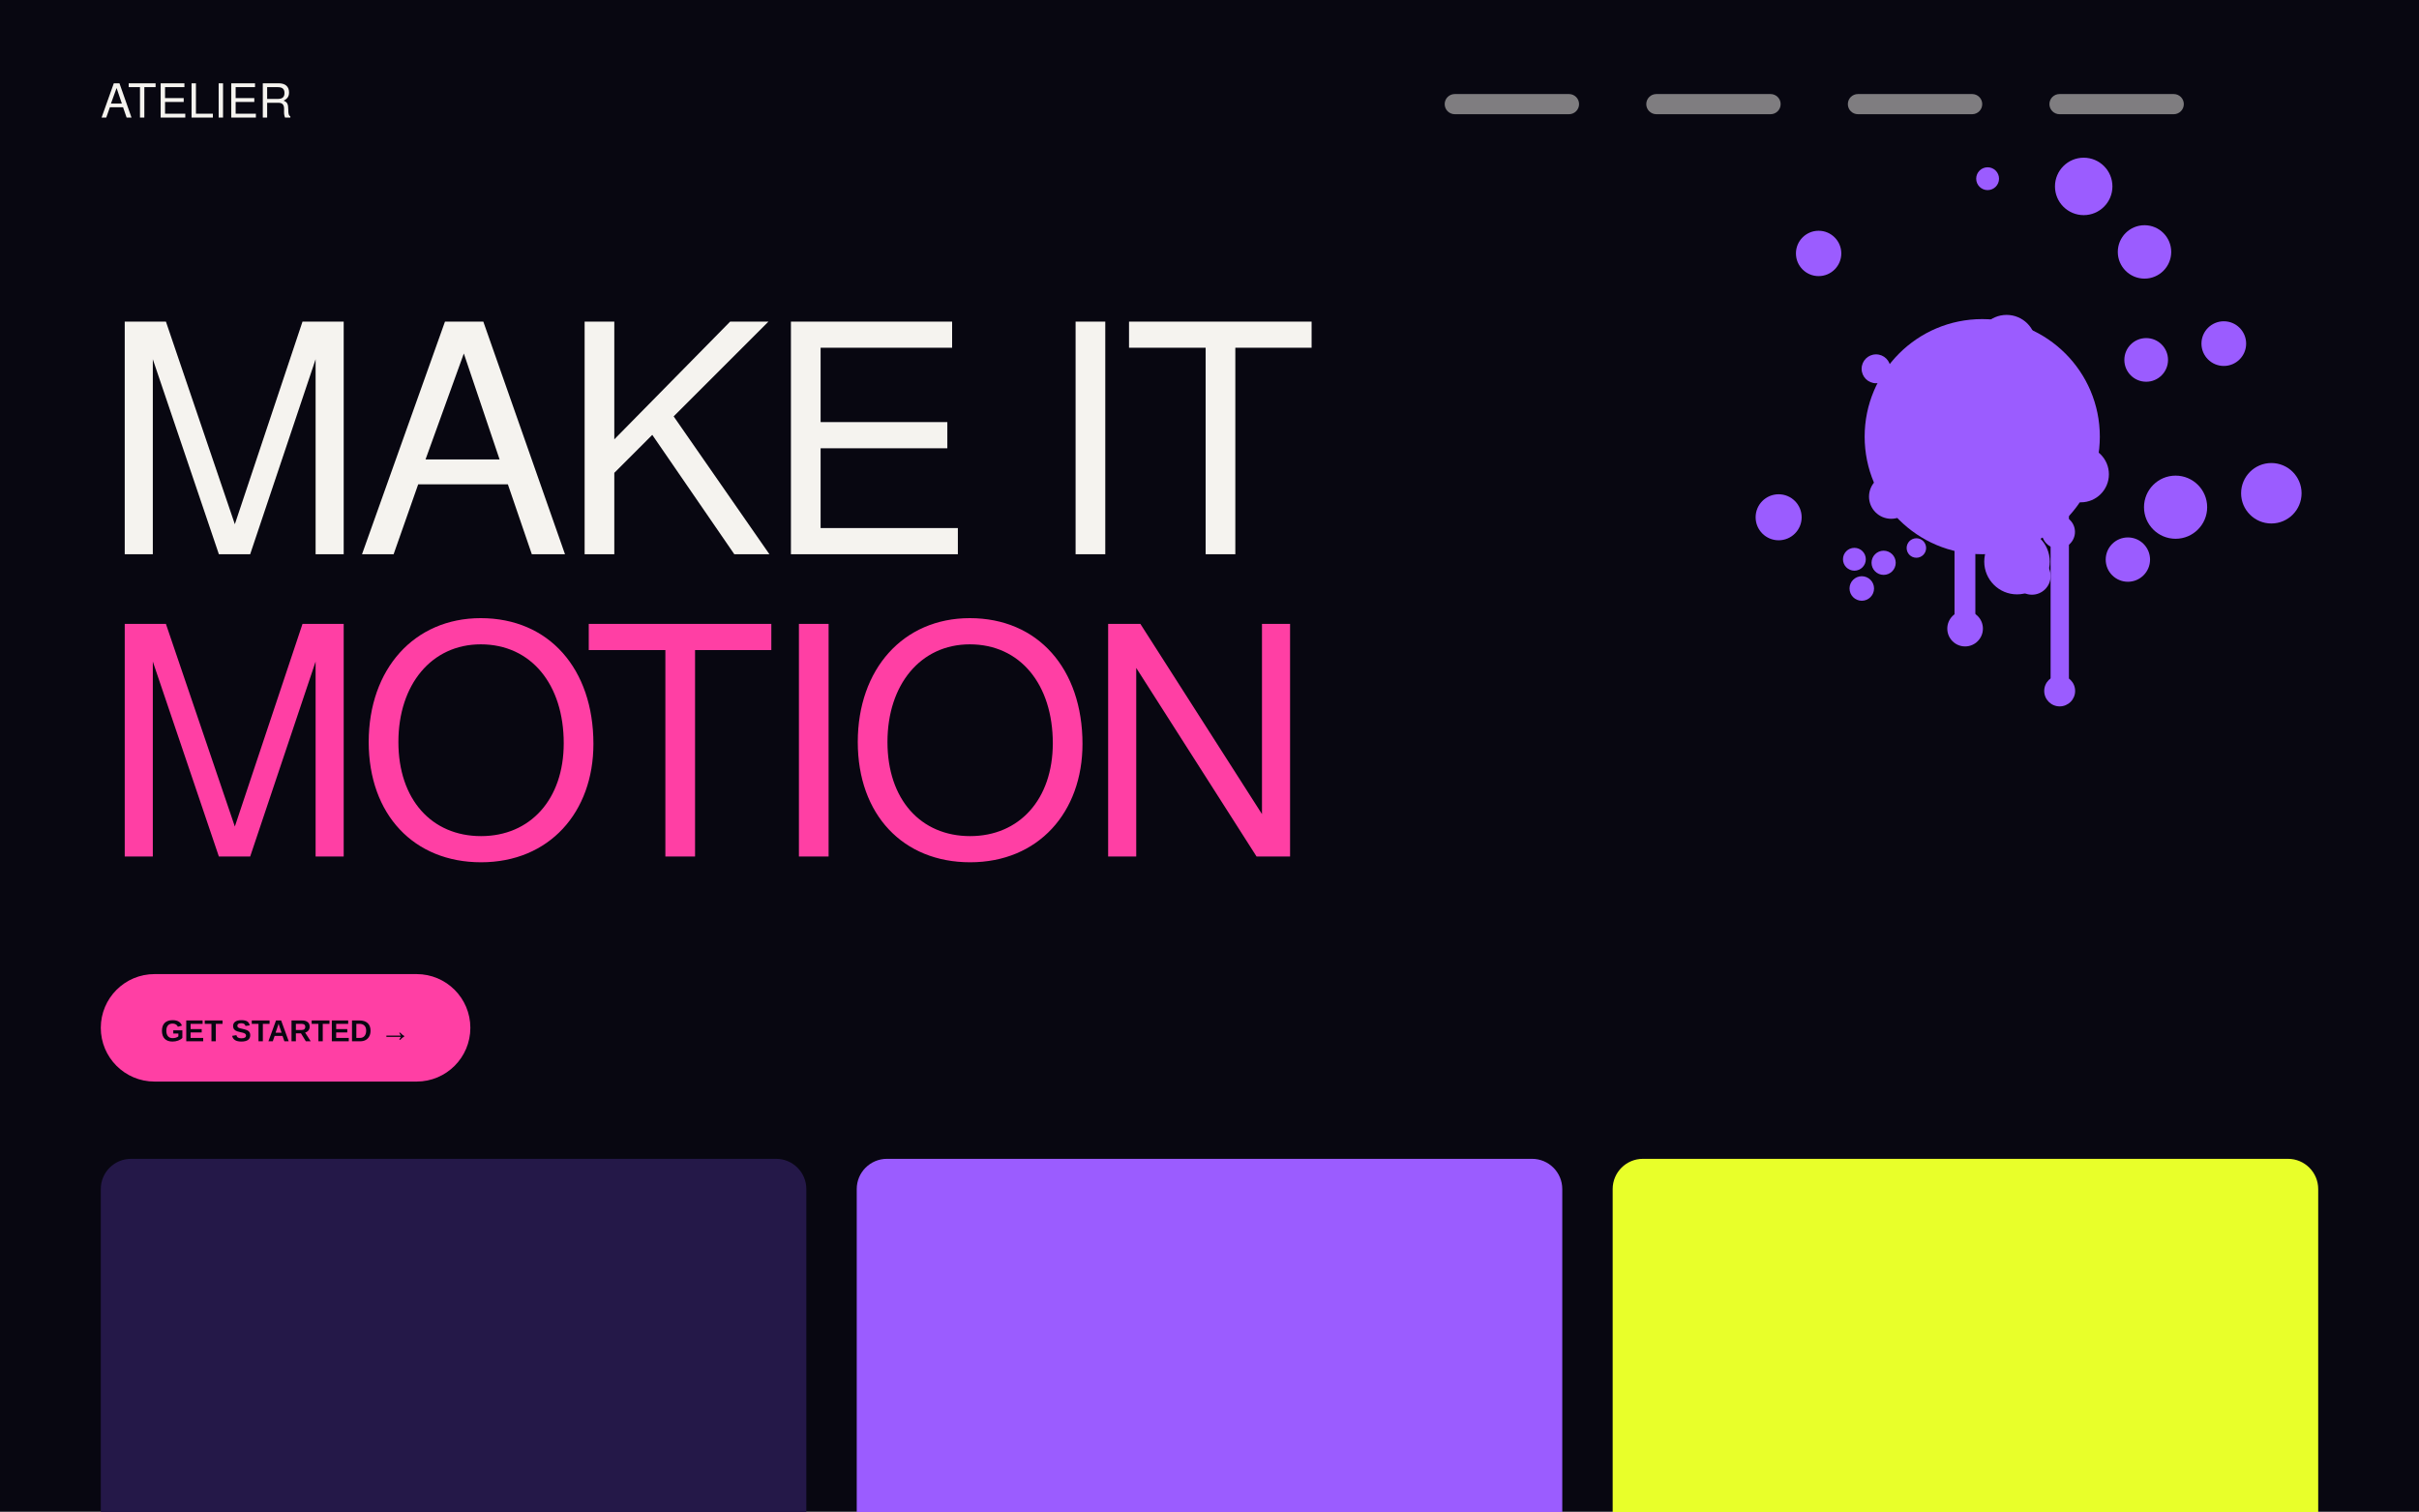
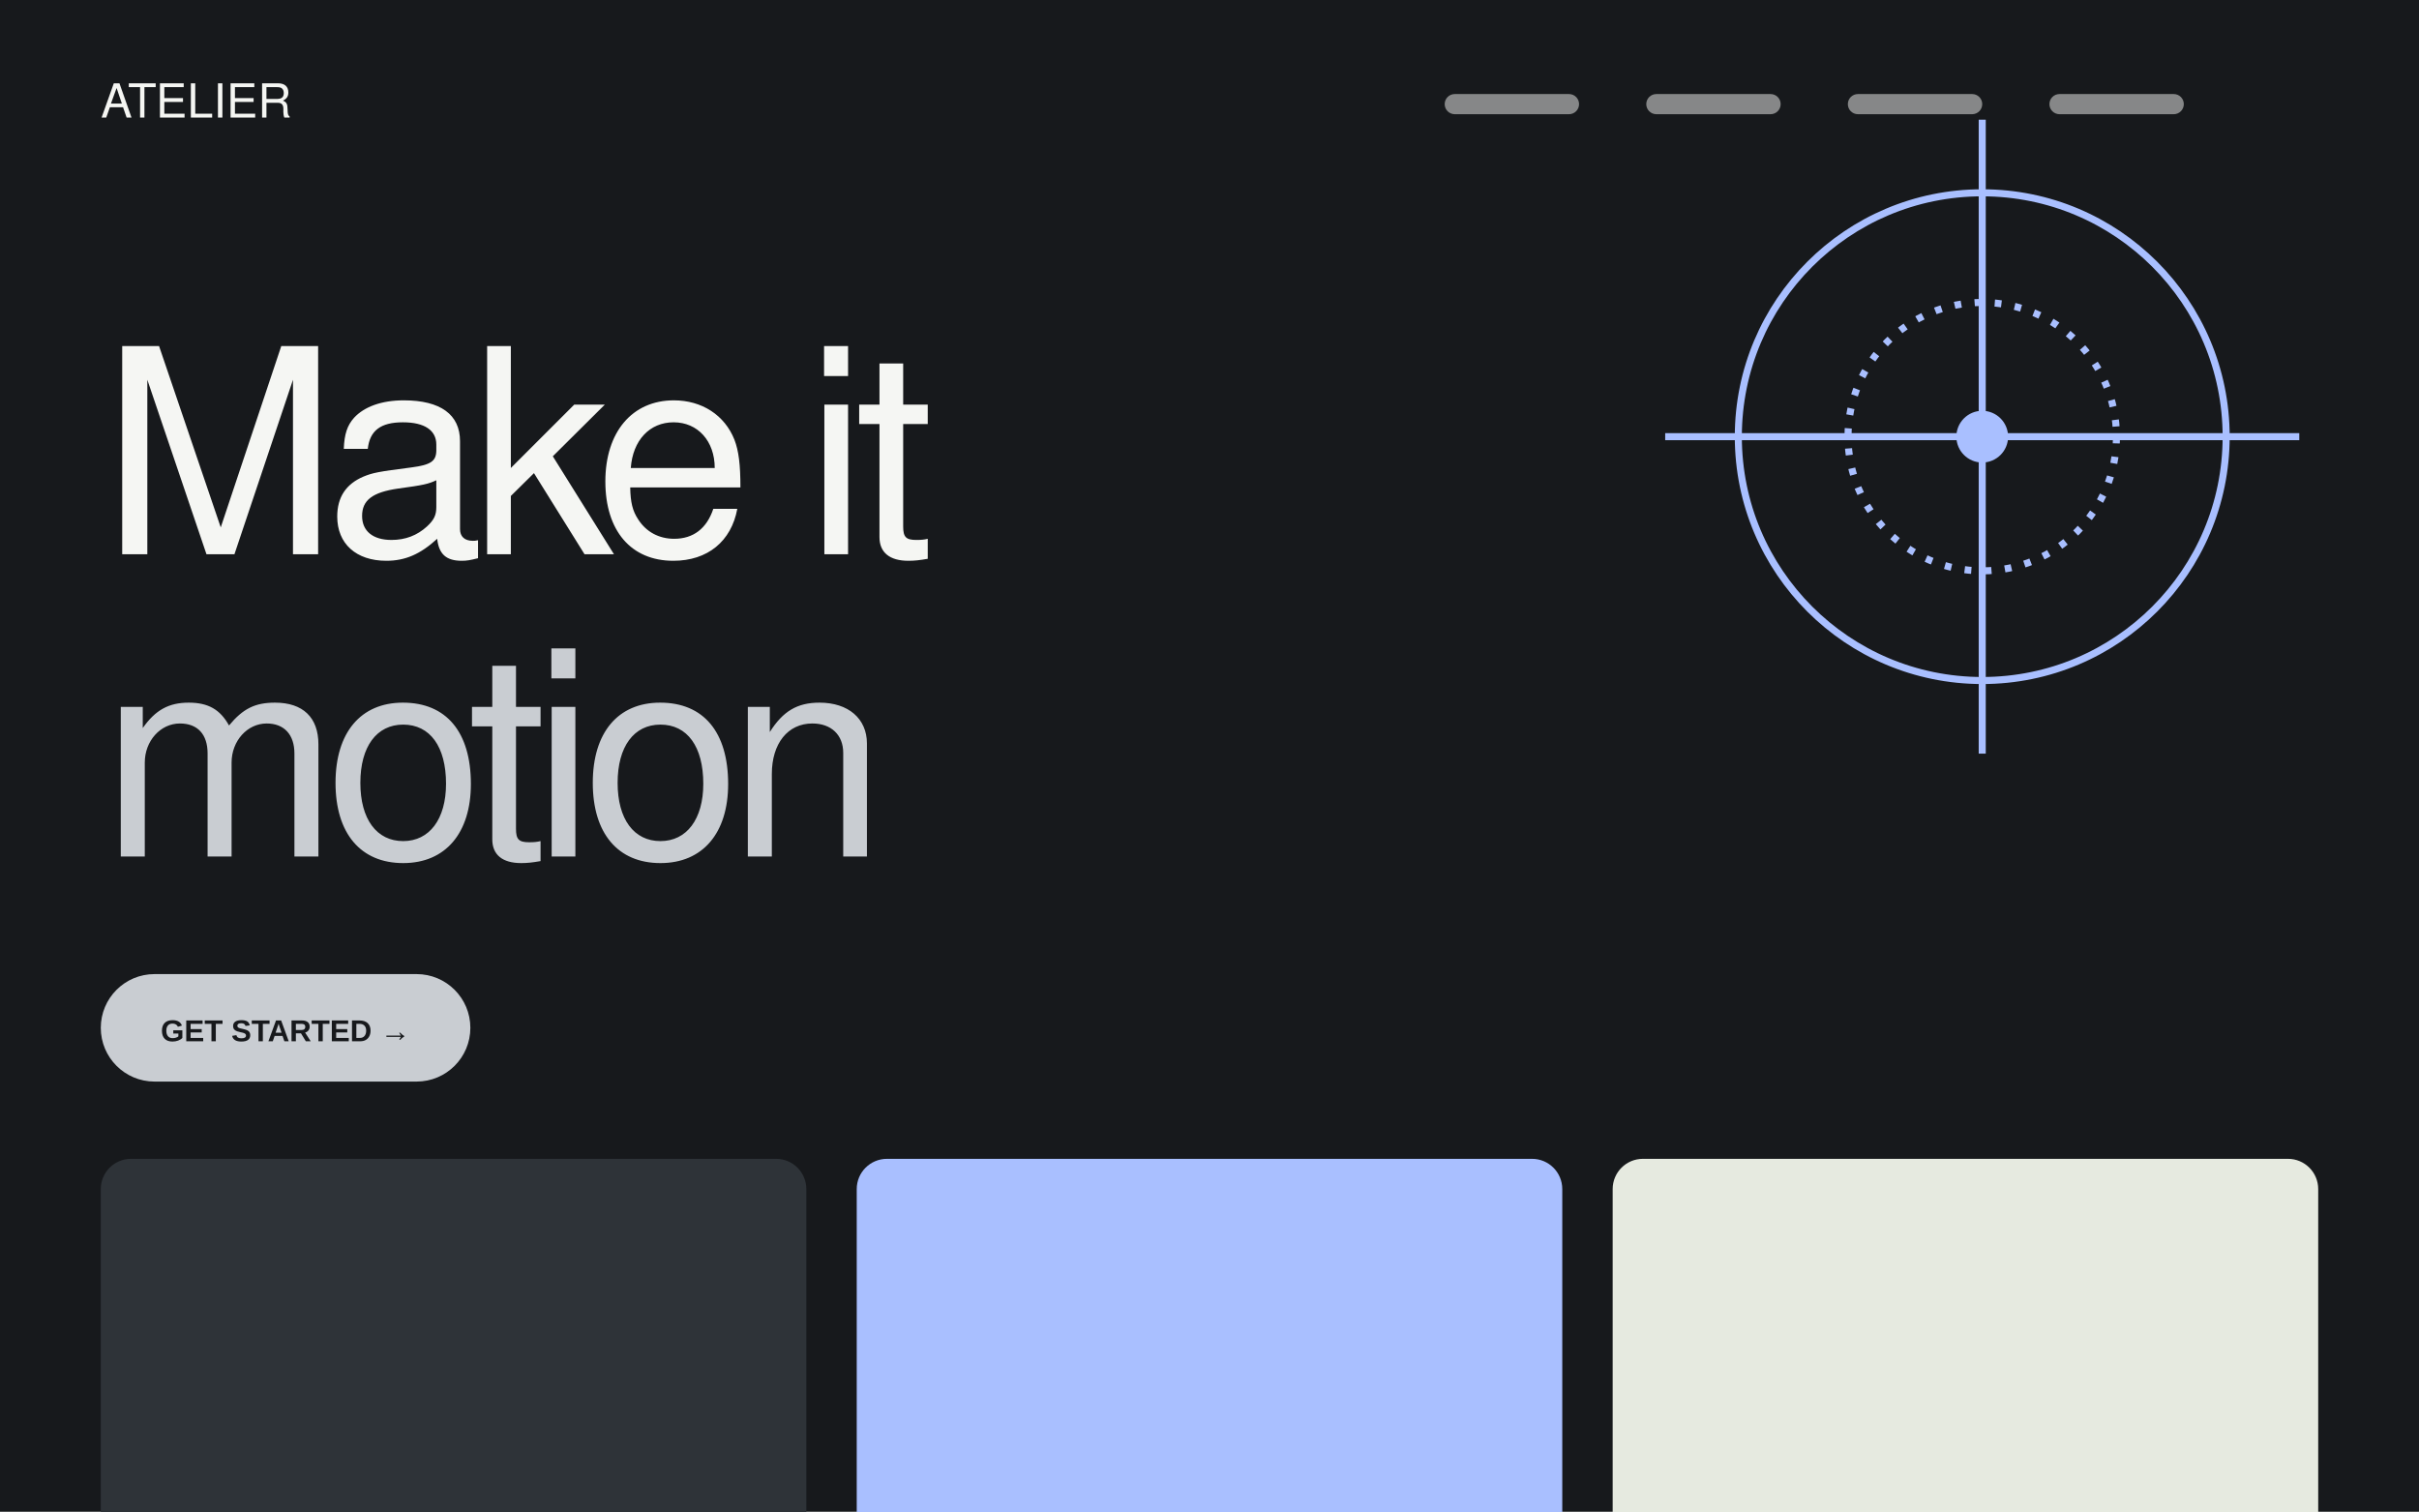
<svg xmlns="http://www.w3.org/2000/svg" width="1440" height="900" viewBox="0 0 1440 900">
  <defs>
    <filter id="grainb">
      <feTurbulence type="fractalNoise" baseFrequency="0.9" numOctaves="2" stitchTiles="stitch" />
      <feColorMatrix values="0 0 0 0 1  0 0 0 0 1  0 0 0 0 1  0 0 0 0.09 0" />
    </filter>
    <pattern id="dotsb" width="14" height="14" patternUnits="userSpaceOnUse">
      <circle cx="7" cy="7" r="2.4" fill="rgba(0,0,0,.35)" />
    </pattern>
  </defs>
-   <rect width="1440" height="900" fill="#080711" />
-   <rect width="1440" height="900" fill="#080711" />
-   <text x="60" y="70" font-family="Impact, 'Arial Black', 'Helvetica Neue', sans-serif" font-size="28" fill="#F5F3EF">ATELIER</text>
-   <rect x="860" y="56" width="80" height="12" rx="6" fill="#F5F3EF" opacity=".5" />
-   <rect x="980" y="56" width="80" height="12" rx="6" fill="#F5F3EF" opacity=".5" />
-   <rect x="1100" y="56" width="80" height="12" rx="6" fill="#F5F3EF" opacity=".5" />
-   <rect x="1220" y="56" width="80" height="12" rx="6" fill="#F5F3EF" opacity=".5" />
-   <text x="60" y="330" font-family="Impact, 'Arial Black', 'Helvetica Neue', sans-serif" font-size="190" fill="#F5F3EF" letter-spacing="-6">MAKE IT</text>
-   <text x="60" y="510" font-family="Impact, 'Arial Black', 'Helvetica Neue', sans-serif" font-size="190" fill="#FF3FA4" letter-spacing="-6">MOTION</text>
-   <rect x="60" y="580" width="220" height="64" rx="32" fill="#FF3FA4" />
-   <text x="170" y="620" text-anchor="middle" font-family="'Helvetica Neue', Arial, sans-serif" font-weight="700" font-size="18" fill="#080711">GET STARTED →</text>
-   <rect x="60" y="690" width="420" height="260" rx="18" fill="#241848" />
-   <rect x="510" y="690" width="420" height="260" rx="18" fill="#9B5CFF" />
-   <rect x="960" y="690" width="420" height="260" rx="18" fill="#E8FF2A" />
-   <g fill="#9B5CFF">
-     <circle cx="1180" cy="260" r="70" />
-     <circle cx="1277.6" cy="214.3" r="13.0" />
-     <circle cx="1116.8" cy="219.6" r="8.6" />
-     <circle cx="1194.5" cy="205.0" r="17.5" />
-     <circle cx="1103.9" cy="333.0" r="6.8" />
-     <circle cx="1240.4" cy="111.0" r="17.1" />
-     <circle cx="1200.7" cy="334.4" r="19.5" />
-     <circle cx="1140.8" cy="326.3" r="5.8" />
-     <circle cx="1209.6" cy="343.0" r="11.1" />
-     <circle cx="1352.1" cy="293.7" r="18.0" />
-     <circle cx="1108.3" cy="350.4" r="7.3" />
-     <circle cx="1266.7" cy="333.2" r="13.2" />
-     <circle cx="1058.8" cy="308.0" r="13.7" />
-     <circle cx="1276.6" cy="150.0" r="15.9" />
-     <circle cx="1295.1" cy="302.0" r="18.8" />
-     <circle cx="1082.6" cy="150.9" r="13.5" />
-     <circle cx="1238.7" cy="282.4" r="16.7" />
-     <circle cx="1183.2" cy="106.4" r="6.8" />
-     <circle cx="1121.3" cy="335.1" r="7.2" />
-     <circle cx="1227.0" cy="292.7" r="5.7" />
-     <circle cx="1125.8" cy="295.7" r="13.2" />
-     <circle cx="1323.8" cy="204.6" r="13.3" />
-     <rect x="1219.5" y="260" width="11.6" height="56.7" rx="5.8" />
-     <circle cx="1225.3" cy="316.7" r="9.9" />
-     <rect x="1163.5" y="260" width="12.4" height="114.3" rx="6.2" />
-     <circle cx="1169.8" cy="374.3" r="10.6" />
-     <rect x="1220.7" y="260" width="10.9" height="151.4" rx="5.4" />
-     <circle cx="1226.1" cy="411.4" r="9.2" />
+   <rect width="1440" height="900" fill="#17191C" />
+   <rect width="1440" height="900" fill="#17191C" />
+   <text x="60" y="70" font-family="'Helvetica Neue', Helvetica, Arial, sans-serif" font-size="28" fill="#F5F6F3">ATELIER</text>
+   <rect x="860" y="56" width="80" height="12" rx="6" fill="#F5F6F3" opacity=".5" />
+   <rect x="980" y="56" width="80" height="12" rx="6" fill="#F5F6F3" opacity=".5" />
+   <rect x="1100" y="56" width="80" height="12" rx="6" fill="#F5F6F3" opacity=".5" />
+   <rect x="1220" y="56" width="80" height="12" rx="6" fill="#F5F6F3" opacity=".5" />
+   <text x="60" y="330" font-family="'Helvetica Neue', Helvetica, Arial, sans-serif" font-size="170" fill="#F5F6F3" letter-spacing="-8">Make it</text>
+   <text x="60" y="510" font-family="'Helvetica Neue', Helvetica, Arial, sans-serif" font-size="170" fill="#C9CDD2" letter-spacing="-8">motion</text>
+   <rect x="60" y="580" width="220" height="64" rx="32" fill="#C9CDD2" />
+   <text x="170" y="620" text-anchor="middle" font-family="'Helvetica Neue', Arial, sans-serif" font-weight="700" font-size="18" fill="#17191C">GET STARTED →</text>
+   <rect x="60" y="690" width="420" height="260" rx="18" fill="#2E3338" />
+   <rect x="510" y="690" width="420" height="260" rx="18" fill="#A9BFFF" />
+   <rect x="960" y="690" width="420" height="260" rx="18" fill="#E6EAE0" />
+   <g fill="none" stroke="#A9BFFF" stroke-width="4.2">
+     <circle cx="1180" cy="260" r="145.2" />
+     <circle cx="1180" cy="260" r="79.9" stroke-dasharray="4 8" />
+     <line x1="991.264" y1="260" x2="1368.736" y2="260" />
+     <line x1="1180" y1="71.264" x2="1180" y2="448.736" />
  </g>
+   <circle cx="1180" cy="260" r="15.4" fill="#A9BFFF" />
</svg>
